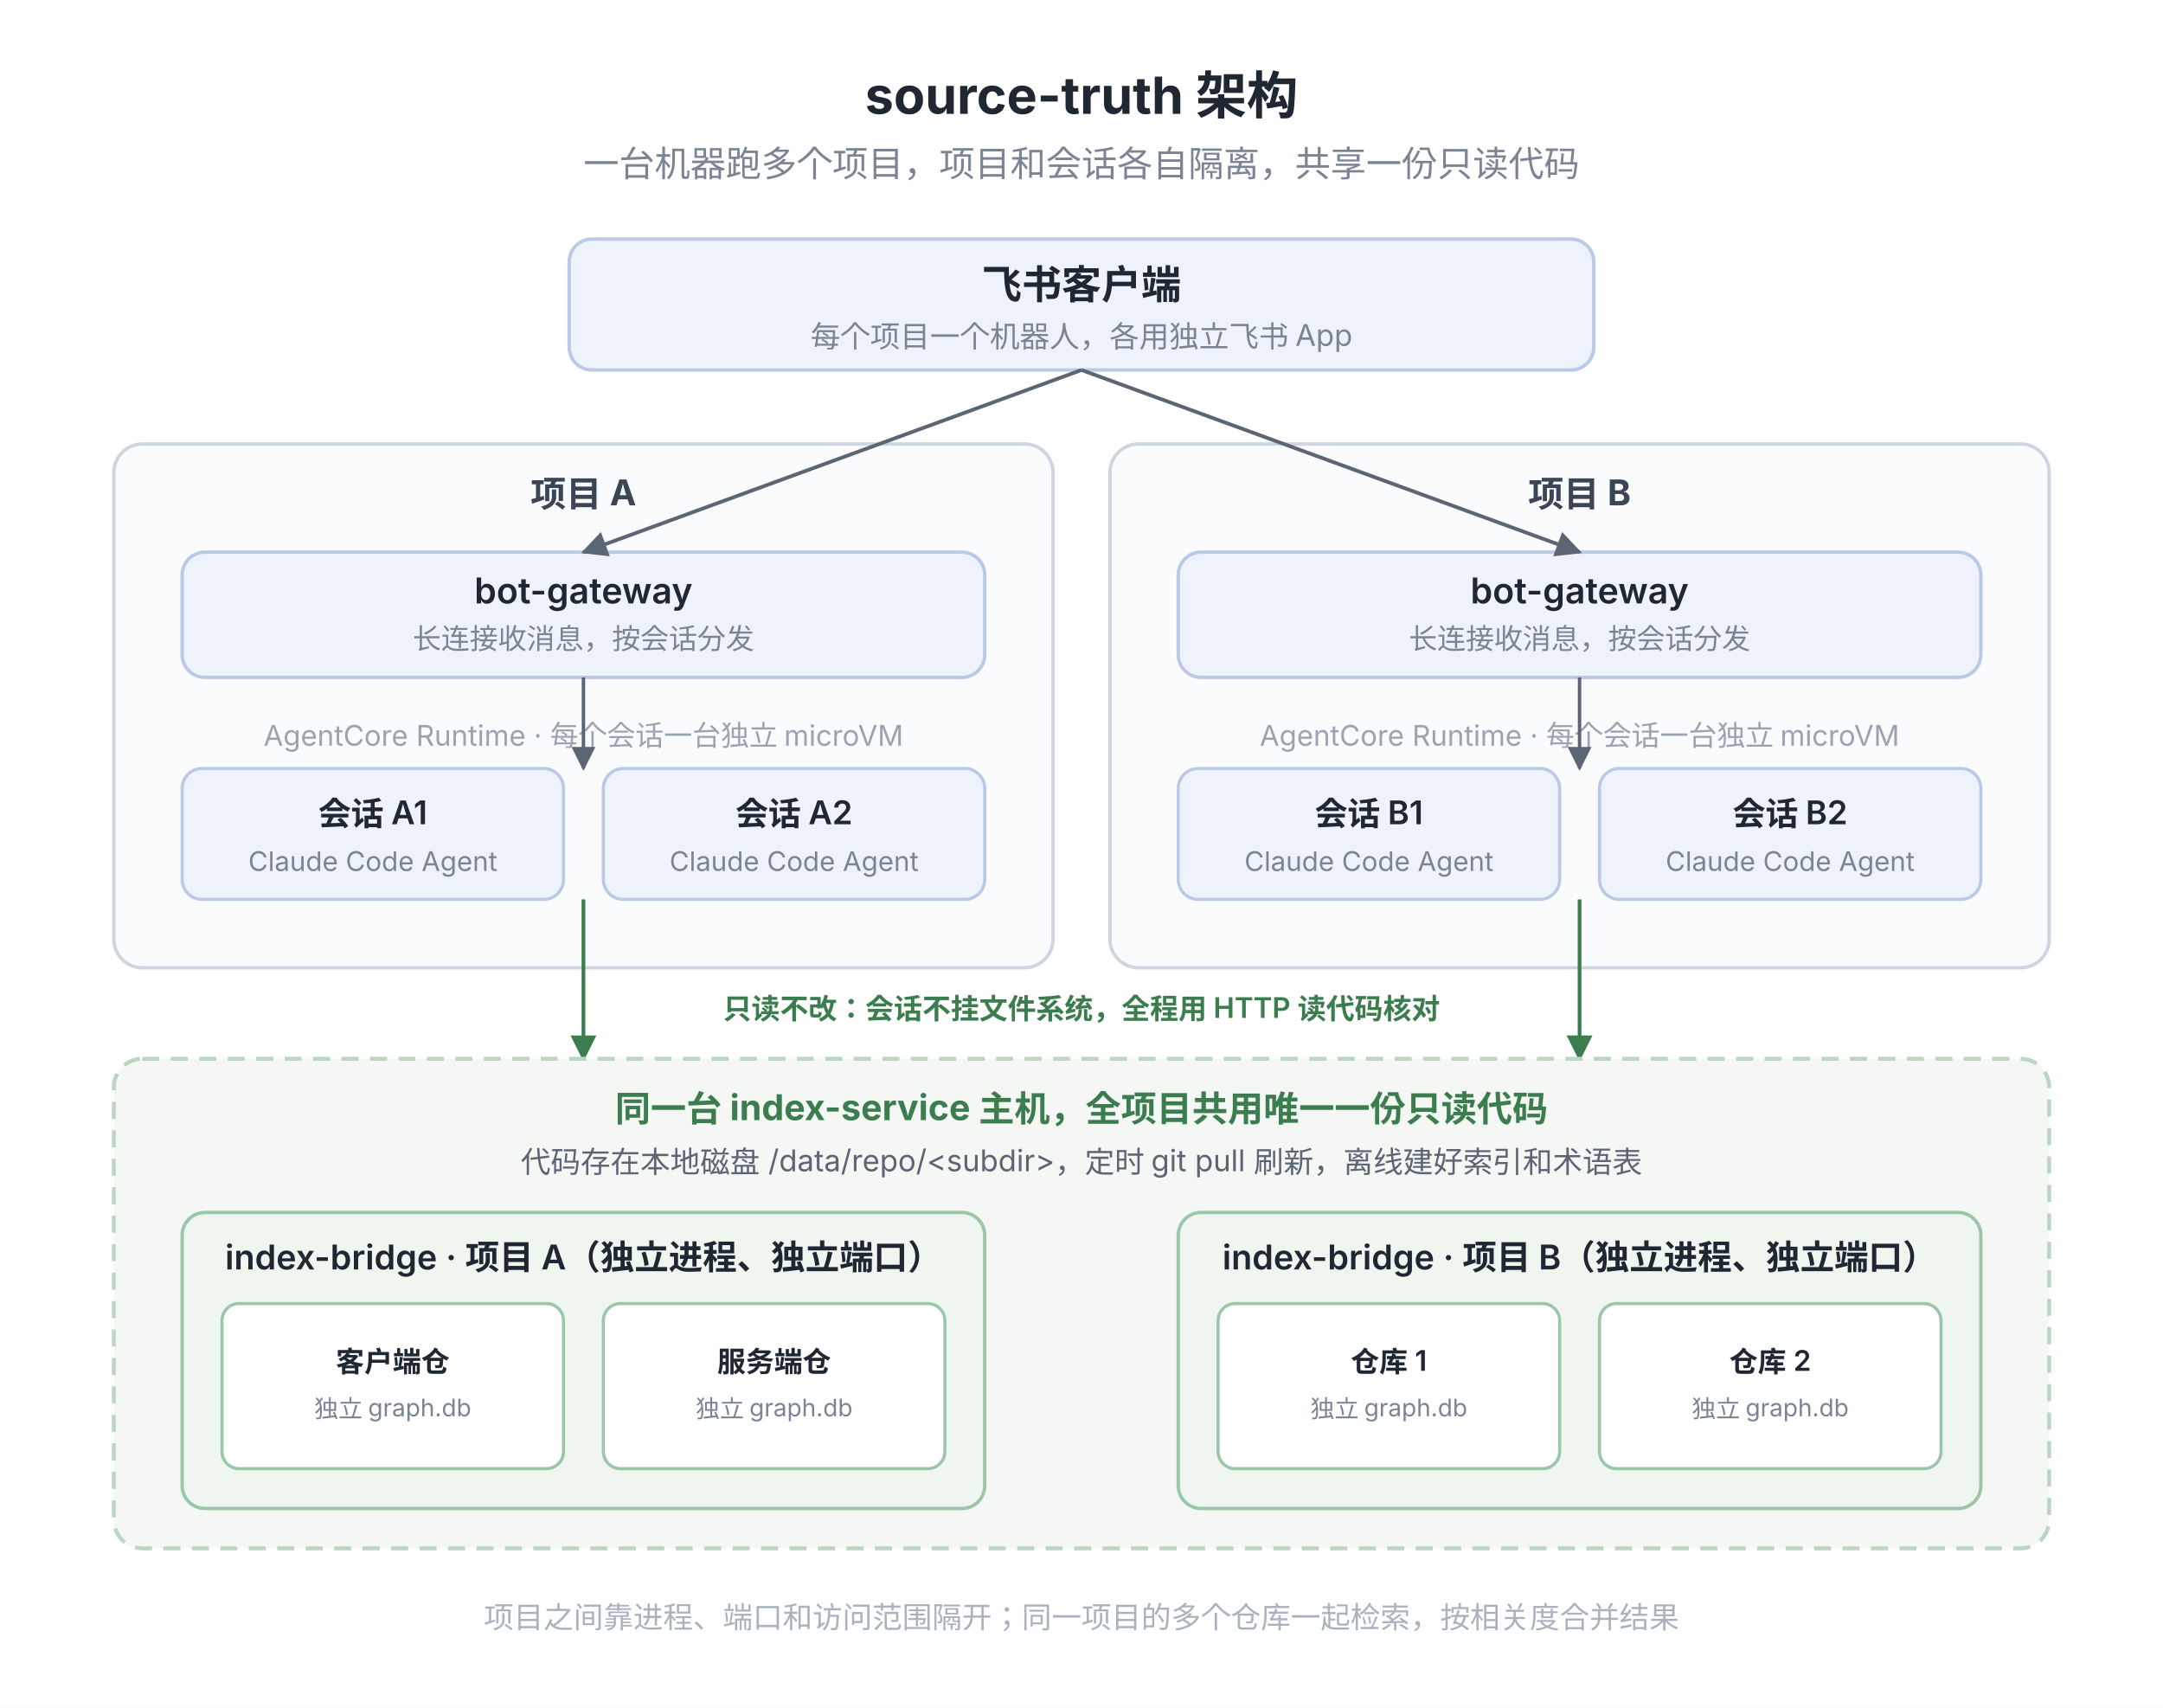
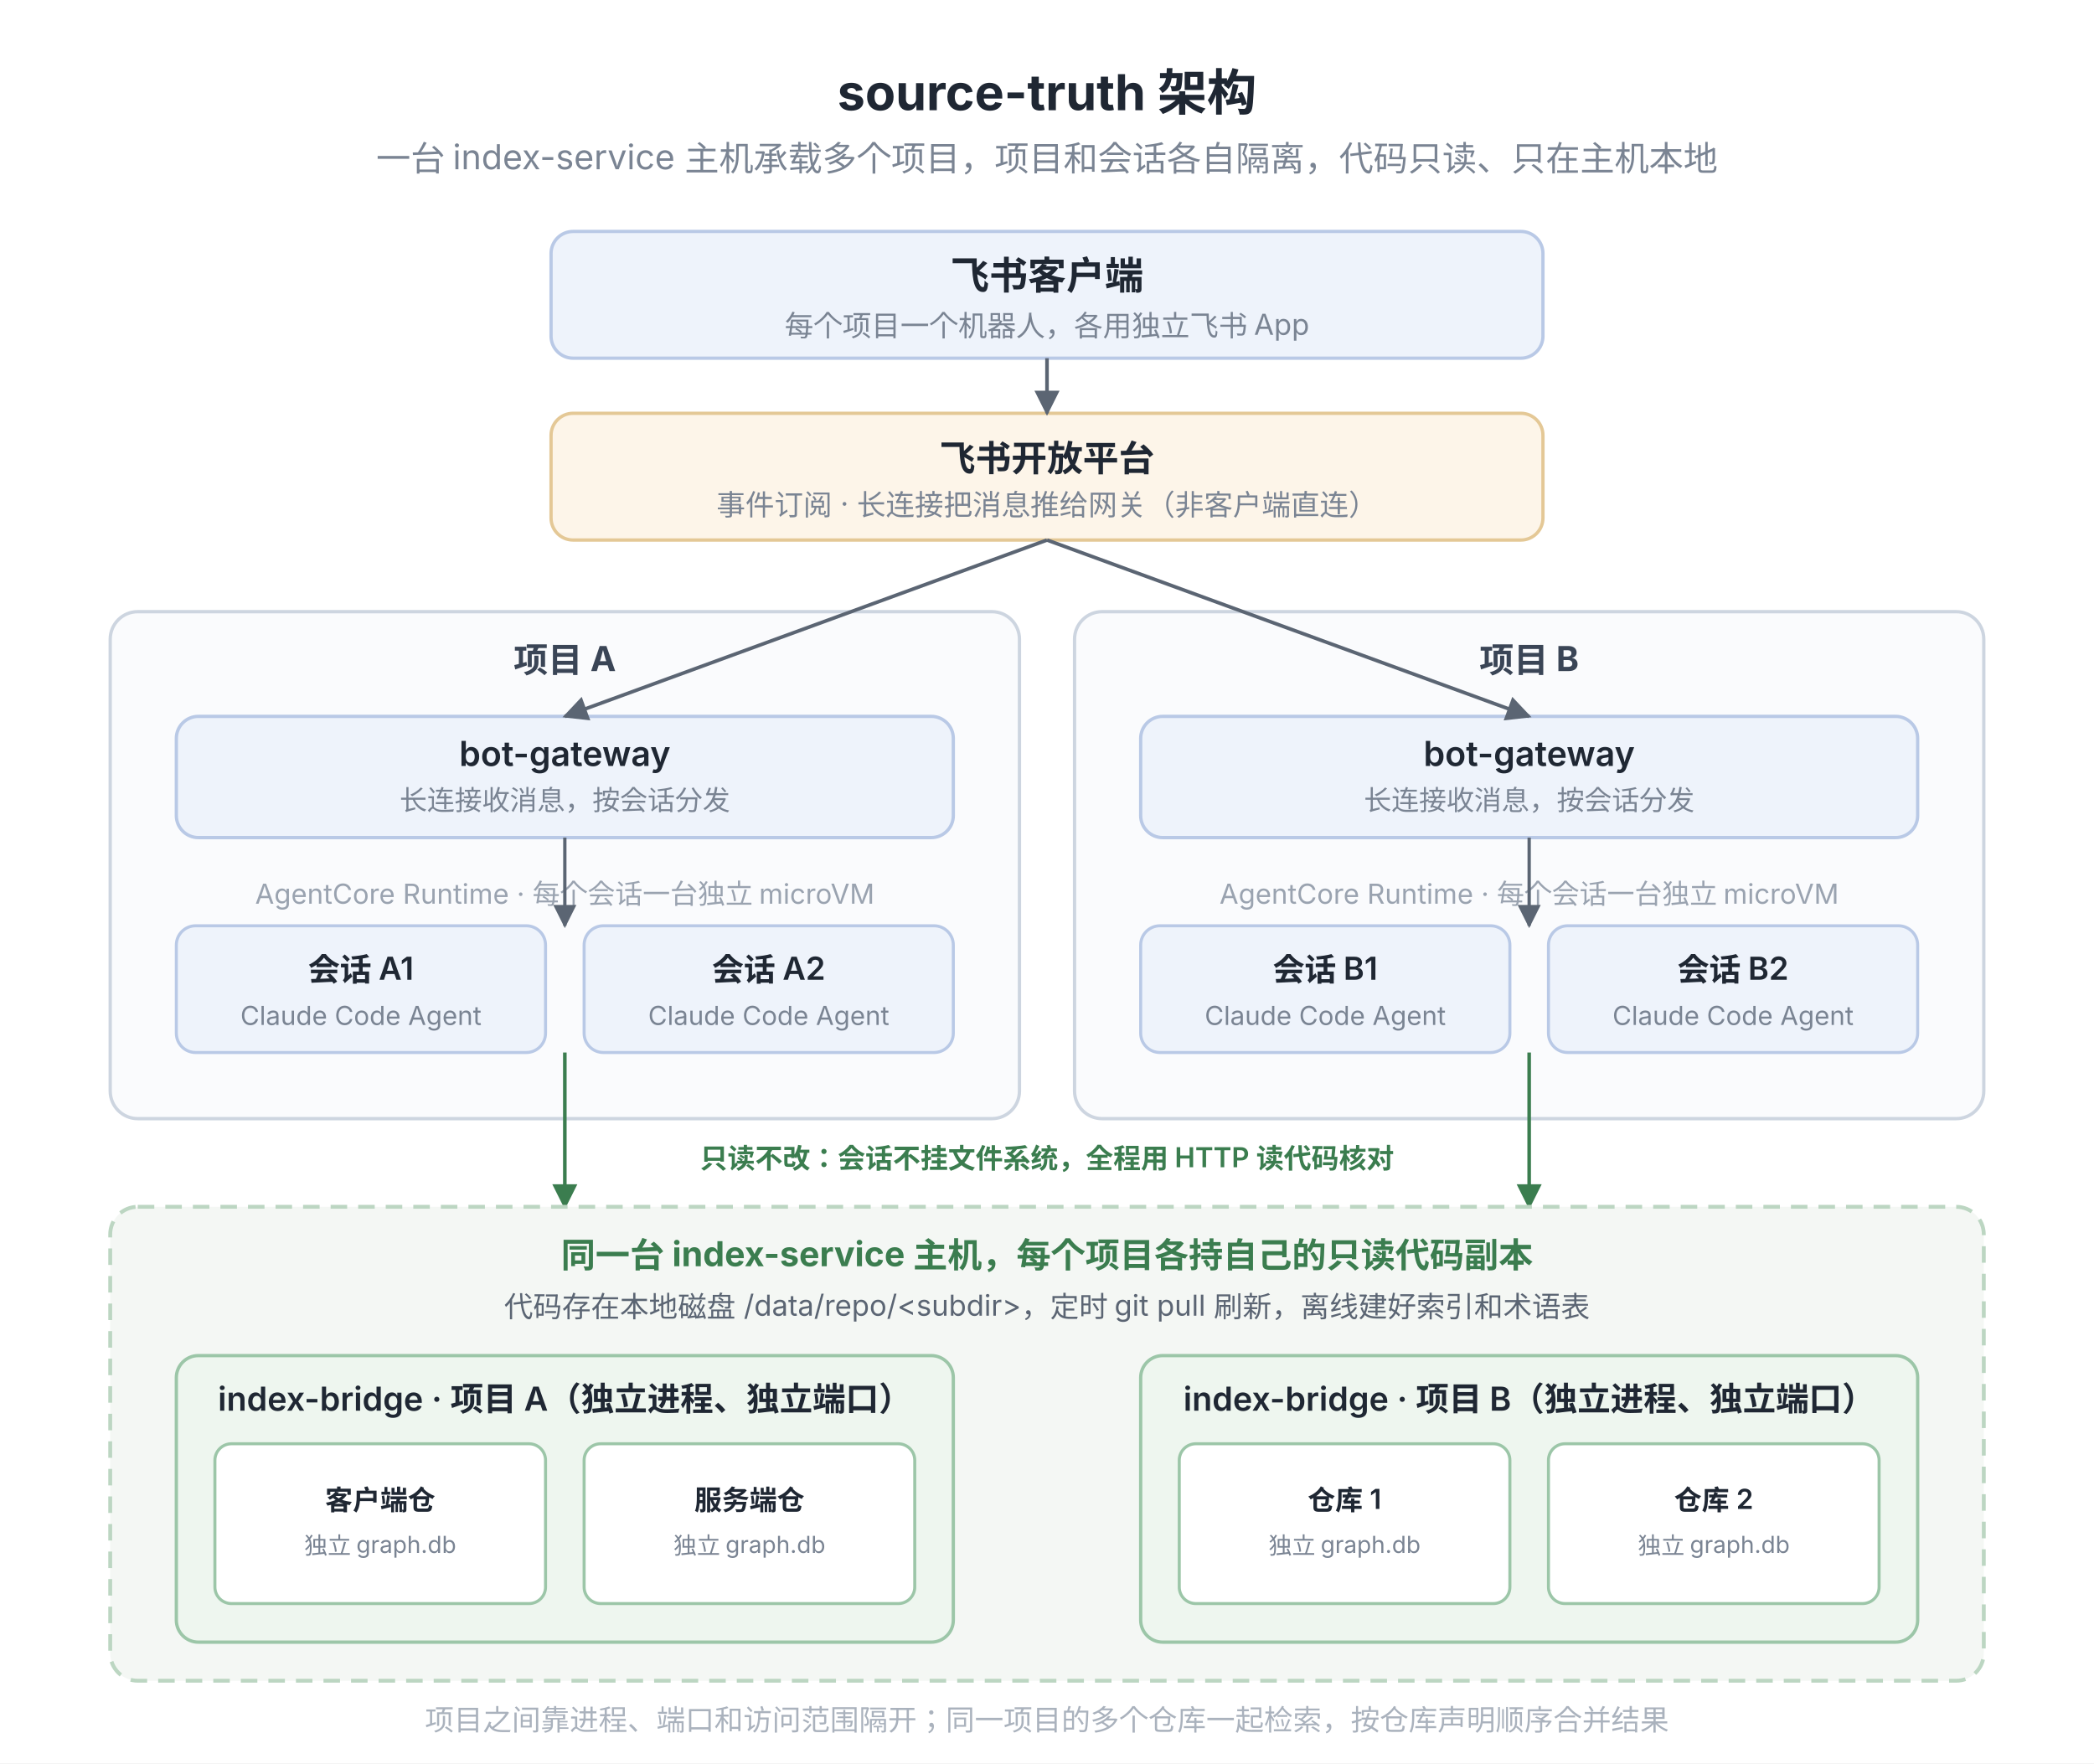
- <svg xmlns="http://www.w3.org/2000/svg" width="760" height="600" viewBox="0 0 760 600" font-family="-apple-system, BlinkMacSystemFont, 'Segoe UI', 'PingFang SC', 'Microsoft YaHei', sans-serif">
+ <svg xmlns="http://www.w3.org/2000/svg" width="760" height="640" viewBox="0 0 760 640" font-family="-apple-system, BlinkMacSystemFont, 'Segoe UI', 'PingFang SC', 'Microsoft YaHei', sans-serif">
  <defs>
    <marker id="arrow" viewBox="0 0 10 10" refX="9" refY="5" markerWidth="7" markerHeight="7" orient="auto-start-reverse">
      <path d="M0,0 L10,5 L0,10 z" fill="#5b6573" />
    </marker>
    <marker id="arrowgreen" viewBox="0 0 10 10" refX="9" refY="5" markerWidth="7" markerHeight="7" orient="auto-start-reverse">
      <path d="M0,0 L10,5 L0,10 z" fill="#3b7d4f" />
    </marker>
  </defs>
-   <rect x="0" y="0" width="760" height="600" fill="#ffffff" />
+   <rect x="0" y="0" width="760" height="640" fill="#ffffff" />
  <text x="380" y="40" text-anchor="middle" font-size="18" font-weight="700" fill="#1f2733">source-truth 架构</text>
-   <text x="380" y="62" text-anchor="middle" font-size="12.5" fill="#7a8493">一台机器跑多个项目，项目和会话各自隔离，共享一份只读代码</text>
+   <text x="380" y="62" text-anchor="middle" font-size="12.5" fill="#7a8493">一台 index-service 主机承载多个项目，项目和会话各自隔离，代码只读、只在主机本地</text>
  <rect x="200" y="84" width="360" height="46" rx="8" fill="#eef3fb" stroke="#b9c9e6" stroke-width="1.2" />
  <text x="380" y="105" text-anchor="middle" font-size="14" font-weight="600" fill="#1f2733">飞书客户端</text>
  <text x="380" y="122" text-anchor="middle" font-size="10.5" fill="#7a8493">每个项目一个机器人，各用独立飞书 App</text>
-   <rect x="40" y="156" width="330" height="184" rx="10" fill="#fafbfd" stroke="#cdd5e0" stroke-width="1.2" />
-   <text x="205" y="178" text-anchor="middle" font-size="12.5" font-weight="700" fill="#3a4556">项目 A</text>
-   <rect x="390" y="156" width="330" height="184" rx="10" fill="#fafbfd" stroke="#cdd5e0" stroke-width="1.2" />
-   <text x="555" y="178" text-anchor="middle" font-size="12.5" font-weight="700" fill="#3a4556">项目 B</text>
-   <rect x="64" y="194" width="282" height="44" rx="8" fill="#eef3fb" stroke="#b9c9e6" stroke-width="1.2" />
-   <text x="205" y="212" text-anchor="middle" font-size="12.5" font-weight="600" fill="#1f2733">bot-gateway</text>
-   <text x="205" y="228" text-anchor="middle" font-size="10" fill="#7a8493">长连接收消息，按会话分发</text>
-   <rect x="414" y="194" width="282" height="44" rx="8" fill="#eef3fb" stroke="#b9c9e6" stroke-width="1.2" />
-   <text x="555" y="212" text-anchor="middle" font-size="12.5" font-weight="600" fill="#1f2733">bot-gateway</text>
-   <text x="555" y="228" text-anchor="middle" font-size="10" fill="#7a8493">长连接收消息，按会话分发</text>
-   <text x="205" y="262" text-anchor="middle" font-size="10" fill="#9aa3b0">AgentCore Runtime · 每个会话一台独立 microVM</text>
-   <rect x="64" y="270" width="134" height="46" rx="7" fill="#eef3fb" stroke="#b9c9e6" stroke-width="1.1" />
-   <text x="131" y="290" text-anchor="middle" font-size="11.5" font-weight="600" fill="#1f2733">会话 A1</text>
-   <text x="131" y="306" text-anchor="middle" font-size="9.5" fill="#7a8493">Claude Code Agent</text>
-   <rect x="212" y="270" width="134" height="46" rx="7" fill="#eef3fb" stroke="#b9c9e6" stroke-width="1.1" />
-   <text x="279" y="290" text-anchor="middle" font-size="11.5" font-weight="600" fill="#1f2733">会话 A2</text>
-   <text x="279" y="306" text-anchor="middle" font-size="9.5" fill="#7a8493">Claude Code Agent</text>
-   <text x="555" y="262" text-anchor="middle" font-size="10" fill="#9aa3b0">AgentCore Runtime · 每个会话一台独立 microVM</text>
-   <rect x="414" y="270" width="134" height="46" rx="7" fill="#eef3fb" stroke="#b9c9e6" stroke-width="1.1" />
-   <text x="481" y="290" text-anchor="middle" font-size="11.5" font-weight="600" fill="#1f2733">会话 B1</text>
-   <text x="481" y="306" text-anchor="middle" font-size="9.5" fill="#7a8493">Claude Code Agent</text>
-   <rect x="562" y="270" width="134" height="46" rx="7" fill="#eef3fb" stroke="#b9c9e6" stroke-width="1.1" />
-   <text x="629" y="290" text-anchor="middle" font-size="11.5" font-weight="600" fill="#1f2733">会话 B2</text>
-   <text x="629" y="306" text-anchor="middle" font-size="9.5" fill="#7a8493">Claude Code Agent</text>
-   <line x1="380" y1="130" x2="205" y2="194" stroke="#5b6573" stroke-width="1.3" marker-end="url(#arrow)" />
-   <line x1="380" y1="130" x2="555" y2="194" stroke="#5b6573" stroke-width="1.3" marker-end="url(#arrow)" />
-   <line x1="205" y1="238" x2="205" y2="270" stroke="#5b6573" stroke-width="1.2" marker-end="url(#arrow)" />
-   <line x1="555" y1="238" x2="555" y2="270" stroke="#5b6573" stroke-width="1.2" marker-end="url(#arrow)" />
-   <text x="380" y="358" text-anchor="middle" font-size="10" fill="#3b7d4f" font-weight="600">只读不改：会话不挂文件系统，全程用 HTTP 读代码核对</text>
-   <line x1="205" y1="316" x2="205" y2="372" stroke="#3b7d4f" stroke-width="1.3" marker-end="url(#arrowgreen)" />
-   <line x1="555" y1="316" x2="555" y2="372" stroke="#3b7d4f" stroke-width="1.3" marker-end="url(#arrowgreen)" />
-   <rect x="40" y="372" width="680" height="172" rx="10" fill="#f4f7f4" stroke="#bcd6c2" stroke-width="1.4" stroke-dasharray="6,4" />
-   <text x="380" y="394" text-anchor="middle" font-size="12.5" font-weight="700" fill="#3b7d4f">同一台 index-service 主机，全项目共用唯一一份只读代码</text>
-   <text x="380" y="412" text-anchor="middle" font-size="10.5" fill="#5b6573">代码存在本地磁盘 /data/repo/&lt;subdir&gt;，定时 git pull 刷新，离线建好索引和术语表</text>
-   <rect x="64" y="426" width="282" height="104" rx="8" fill="#eef6ef" stroke="#9cc6a8" stroke-width="1.2" />
-   <text x="205" y="446" text-anchor="middle" font-size="12" font-weight="600" fill="#1f2733">index-bridge · 项目 A（独立进程、独立端口）</text>
-   <rect x="78" y="458" width="120" height="58" rx="6" fill="#ffffff" stroke="#9cc6a8" stroke-width="1.1" />
-   <text x="138" y="482" text-anchor="middle" font-size="10" font-weight="600" fill="#1f2733">客户端仓</text>
-   <text x="138" y="498" text-anchor="middle" font-size="8.5" fill="#7a8493">独立 graph.db</text>
-   <rect x="212" y="458" width="120" height="58" rx="6" fill="#ffffff" stroke="#9cc6a8" stroke-width="1.1" />
-   <text x="272" y="482" text-anchor="middle" font-size="10" font-weight="600" fill="#1f2733">服务端仓</text>
-   <text x="272" y="498" text-anchor="middle" font-size="8.5" fill="#7a8493">独立 graph.db</text>
-   <rect x="414" y="426" width="282" height="104" rx="8" fill="#eef6ef" stroke="#9cc6a8" stroke-width="1.2" />
-   <text x="555" y="446" text-anchor="middle" font-size="12" font-weight="600" fill="#1f2733">index-bridge · 项目 B（独立进程、独立端口）</text>
-   <rect x="428" y="458" width="120" height="58" rx="6" fill="#ffffff" stroke="#9cc6a8" stroke-width="1.1" />
-   <text x="488" y="482" text-anchor="middle" font-size="10" font-weight="600" fill="#1f2733">仓库 1</text>
-   <text x="488" y="498" text-anchor="middle" font-size="8.5" fill="#7a8493">独立 graph.db</text>
-   <rect x="562" y="458" width="120" height="58" rx="6" fill="#ffffff" stroke="#9cc6a8" stroke-width="1.1" />
-   <text x="622" y="482" text-anchor="middle" font-size="10" font-weight="600" fill="#1f2733">仓库 2</text>
-   <text x="622" y="498" text-anchor="middle" font-size="8.5" fill="#7a8493">独立 graph.db</text>
-   <text x="380" y="572" text-anchor="middle" font-size="10.5" fill="#aab2bd">项目之间靠进程、端口和访问范围隔开；同一项目的多个仓库一起检索，按相关度合并结果</text>
+   <rect x="200" y="150" width="360" height="46" rx="8" fill="#fdf5e9" stroke="#e4c896" stroke-width="1.2" />
+   <text x="380" y="171" text-anchor="middle" font-size="13" font-weight="600" fill="#1f2733">飞书开放平台</text>
+   <text x="380" y="187" text-anchor="middle" font-size="10.5" fill="#7a8493">事件订阅 · 长连接把消息推给网关（非客户端直连）</text>
+   <rect x="40" y="222" width="330" height="184" rx="10" fill="#fafbfd" stroke="#cdd5e0" stroke-width="1.2" />
+   <text x="205" y="244" text-anchor="middle" font-size="12.5" font-weight="700" fill="#3a4556">项目 A</text>
+   <rect x="390" y="222" width="330" height="184" rx="10" fill="#fafbfd" stroke="#cdd5e0" stroke-width="1.2" />
+   <text x="555" y="244" text-anchor="middle" font-size="12.5" font-weight="700" fill="#3a4556">项目 B</text>
+   <rect x="64" y="260" width="282" height="44" rx="8" fill="#eef3fb" stroke="#b9c9e6" stroke-width="1.2" />
+   <text x="205" y="278" text-anchor="middle" font-size="12.5" font-weight="600" fill="#1f2733">bot-gateway</text>
+   <text x="205" y="294" text-anchor="middle" font-size="10" fill="#7a8493">长连接收消息，按会话分发</text>
+   <rect x="414" y="260" width="282" height="44" rx="8" fill="#eef3fb" stroke="#b9c9e6" stroke-width="1.2" />
+   <text x="555" y="278" text-anchor="middle" font-size="12.5" font-weight="600" fill="#1f2733">bot-gateway</text>
+   <text x="555" y="294" text-anchor="middle" font-size="10" fill="#7a8493">长连接收消息，按会话分发</text>
+   <text x="205" y="328" text-anchor="middle" font-size="10" fill="#9aa3b0">AgentCore Runtime · 每个会话一台独立 microVM</text>
+   <rect x="64" y="336" width="134" height="46" rx="7" fill="#eef3fb" stroke="#b9c9e6" stroke-width="1.1" />
+   <text x="131" y="356" text-anchor="middle" font-size="11.5" font-weight="600" fill="#1f2733">会话 A1</text>
+   <text x="131" y="372" text-anchor="middle" font-size="9.5" fill="#7a8493">Claude Code Agent</text>
+   <rect x="212" y="336" width="134" height="46" rx="7" fill="#eef3fb" stroke="#b9c9e6" stroke-width="1.1" />
+   <text x="279" y="356" text-anchor="middle" font-size="11.5" font-weight="600" fill="#1f2733">会话 A2</text>
+   <text x="279" y="372" text-anchor="middle" font-size="9.5" fill="#7a8493">Claude Code Agent</text>
+   <text x="555" y="328" text-anchor="middle" font-size="10" fill="#9aa3b0">AgentCore Runtime · 每个会话一台独立 microVM</text>
+   <rect x="414" y="336" width="134" height="46" rx="7" fill="#eef3fb" stroke="#b9c9e6" stroke-width="1.1" />
+   <text x="481" y="356" text-anchor="middle" font-size="11.5" font-weight="600" fill="#1f2733">会话 B1</text>
+   <text x="481" y="372" text-anchor="middle" font-size="9.5" fill="#7a8493">Claude Code Agent</text>
+   <rect x="562" y="336" width="134" height="46" rx="7" fill="#eef3fb" stroke="#b9c9e6" stroke-width="1.1" />
+   <text x="629" y="356" text-anchor="middle" font-size="11.5" font-weight="600" fill="#1f2733">会话 B2</text>
+   <text x="629" y="372" text-anchor="middle" font-size="9.5" fill="#7a8493">Claude Code Agent</text>
+   <line x1="380" y1="130" x2="380" y2="150" stroke="#5b6573" stroke-width="1.3" marker-end="url(#arrow)" />
+   <line x1="380" y1="196" x2="205" y2="260" stroke="#5b6573" stroke-width="1.3" marker-end="url(#arrow)" />
+   <line x1="380" y1="196" x2="555" y2="260" stroke="#5b6573" stroke-width="1.3" marker-end="url(#arrow)" />
+   <line x1="205" y1="304" x2="205" y2="336" stroke="#5b6573" stroke-width="1.2" marker-end="url(#arrow)" />
+   <line x1="555" y1="304" x2="555" y2="336" stroke="#5b6573" stroke-width="1.2" marker-end="url(#arrow)" />
+   <text x="380" y="424" text-anchor="middle" font-size="10" fill="#3b7d4f" font-weight="600">只读不改：会话不挂文件系统，全程用 HTTP 读代码核对</text>
+   <line x1="205" y1="382" x2="205" y2="438" stroke="#3b7d4f" stroke-width="1.3" marker-end="url(#arrowgreen)" />
+   <line x1="555" y1="382" x2="555" y2="438" stroke="#3b7d4f" stroke-width="1.3" marker-end="url(#arrowgreen)" />
+   <rect x="40" y="438" width="680" height="172" rx="10" fill="#f4f7f4" stroke="#bcd6c2" stroke-width="1.4" stroke-dasharray="6,4" />
+   <text x="380" y="460" text-anchor="middle" font-size="12.5" font-weight="700" fill="#3b7d4f">同一台 index-service 主机，每个项目各持自己的只读代码副本</text>
+   <text x="380" y="478" text-anchor="middle" font-size="10.5" fill="#5b6573">代码存在本地磁盘 /data/repo/&lt;subdir&gt;，定时 git pull 刷新，离线建好索引和术语表</text>
+   <rect x="64" y="492" width="282" height="104" rx="8" fill="#eef6ef" stroke="#9cc6a8" stroke-width="1.2" />
+   <text x="205" y="512" text-anchor="middle" font-size="12" font-weight="600" fill="#1f2733">index-bridge · 项目 A（独立进程、独立端口）</text>
+   <rect x="78" y="524" width="120" height="58" rx="6" fill="#ffffff" stroke="#9cc6a8" stroke-width="1.1" />
+   <text x="138" y="548" text-anchor="middle" font-size="10" font-weight="600" fill="#1f2733">客户端仓</text>
+   <text x="138" y="564" text-anchor="middle" font-size="8.5" fill="#7a8493">独立 graph.db</text>
+   <rect x="212" y="524" width="120" height="58" rx="6" fill="#ffffff" stroke="#9cc6a8" stroke-width="1.1" />
+   <text x="272" y="548" text-anchor="middle" font-size="10" font-weight="600" fill="#1f2733">服务端仓</text>
+   <text x="272" y="564" text-anchor="middle" font-size="8.5" fill="#7a8493">独立 graph.db</text>
+   <rect x="414" y="492" width="282" height="104" rx="8" fill="#eef6ef" stroke="#9cc6a8" stroke-width="1.2" />
+   <text x="555" y="512" text-anchor="middle" font-size="12" font-weight="600" fill="#1f2733">index-bridge · 项目 B（独立进程、独立端口）</text>
+   <rect x="428" y="524" width="120" height="58" rx="6" fill="#ffffff" stroke="#9cc6a8" stroke-width="1.1" />
+   <text x="488" y="548" text-anchor="middle" font-size="10" font-weight="600" fill="#1f2733">仓库 1</text>
+   <text x="488" y="564" text-anchor="middle" font-size="8.5" fill="#7a8493">独立 graph.db</text>
+   <rect x="562" y="524" width="120" height="58" rx="6" fill="#ffffff" stroke="#9cc6a8" stroke-width="1.1" />
+   <text x="622" y="548" text-anchor="middle" font-size="10" font-weight="600" fill="#1f2733">仓库 2</text>
+   <text x="622" y="564" text-anchor="middle" font-size="8.5" fill="#7a8493">独立 graph.db</text>
+   <text x="380" y="628" text-anchor="middle" font-size="10.5" fill="#aab2bd">项目之间靠进程、端口和访问范围隔开；同一项目的多个仓库一起检索，按仓库声明顺序合并结果</text>
</svg>
